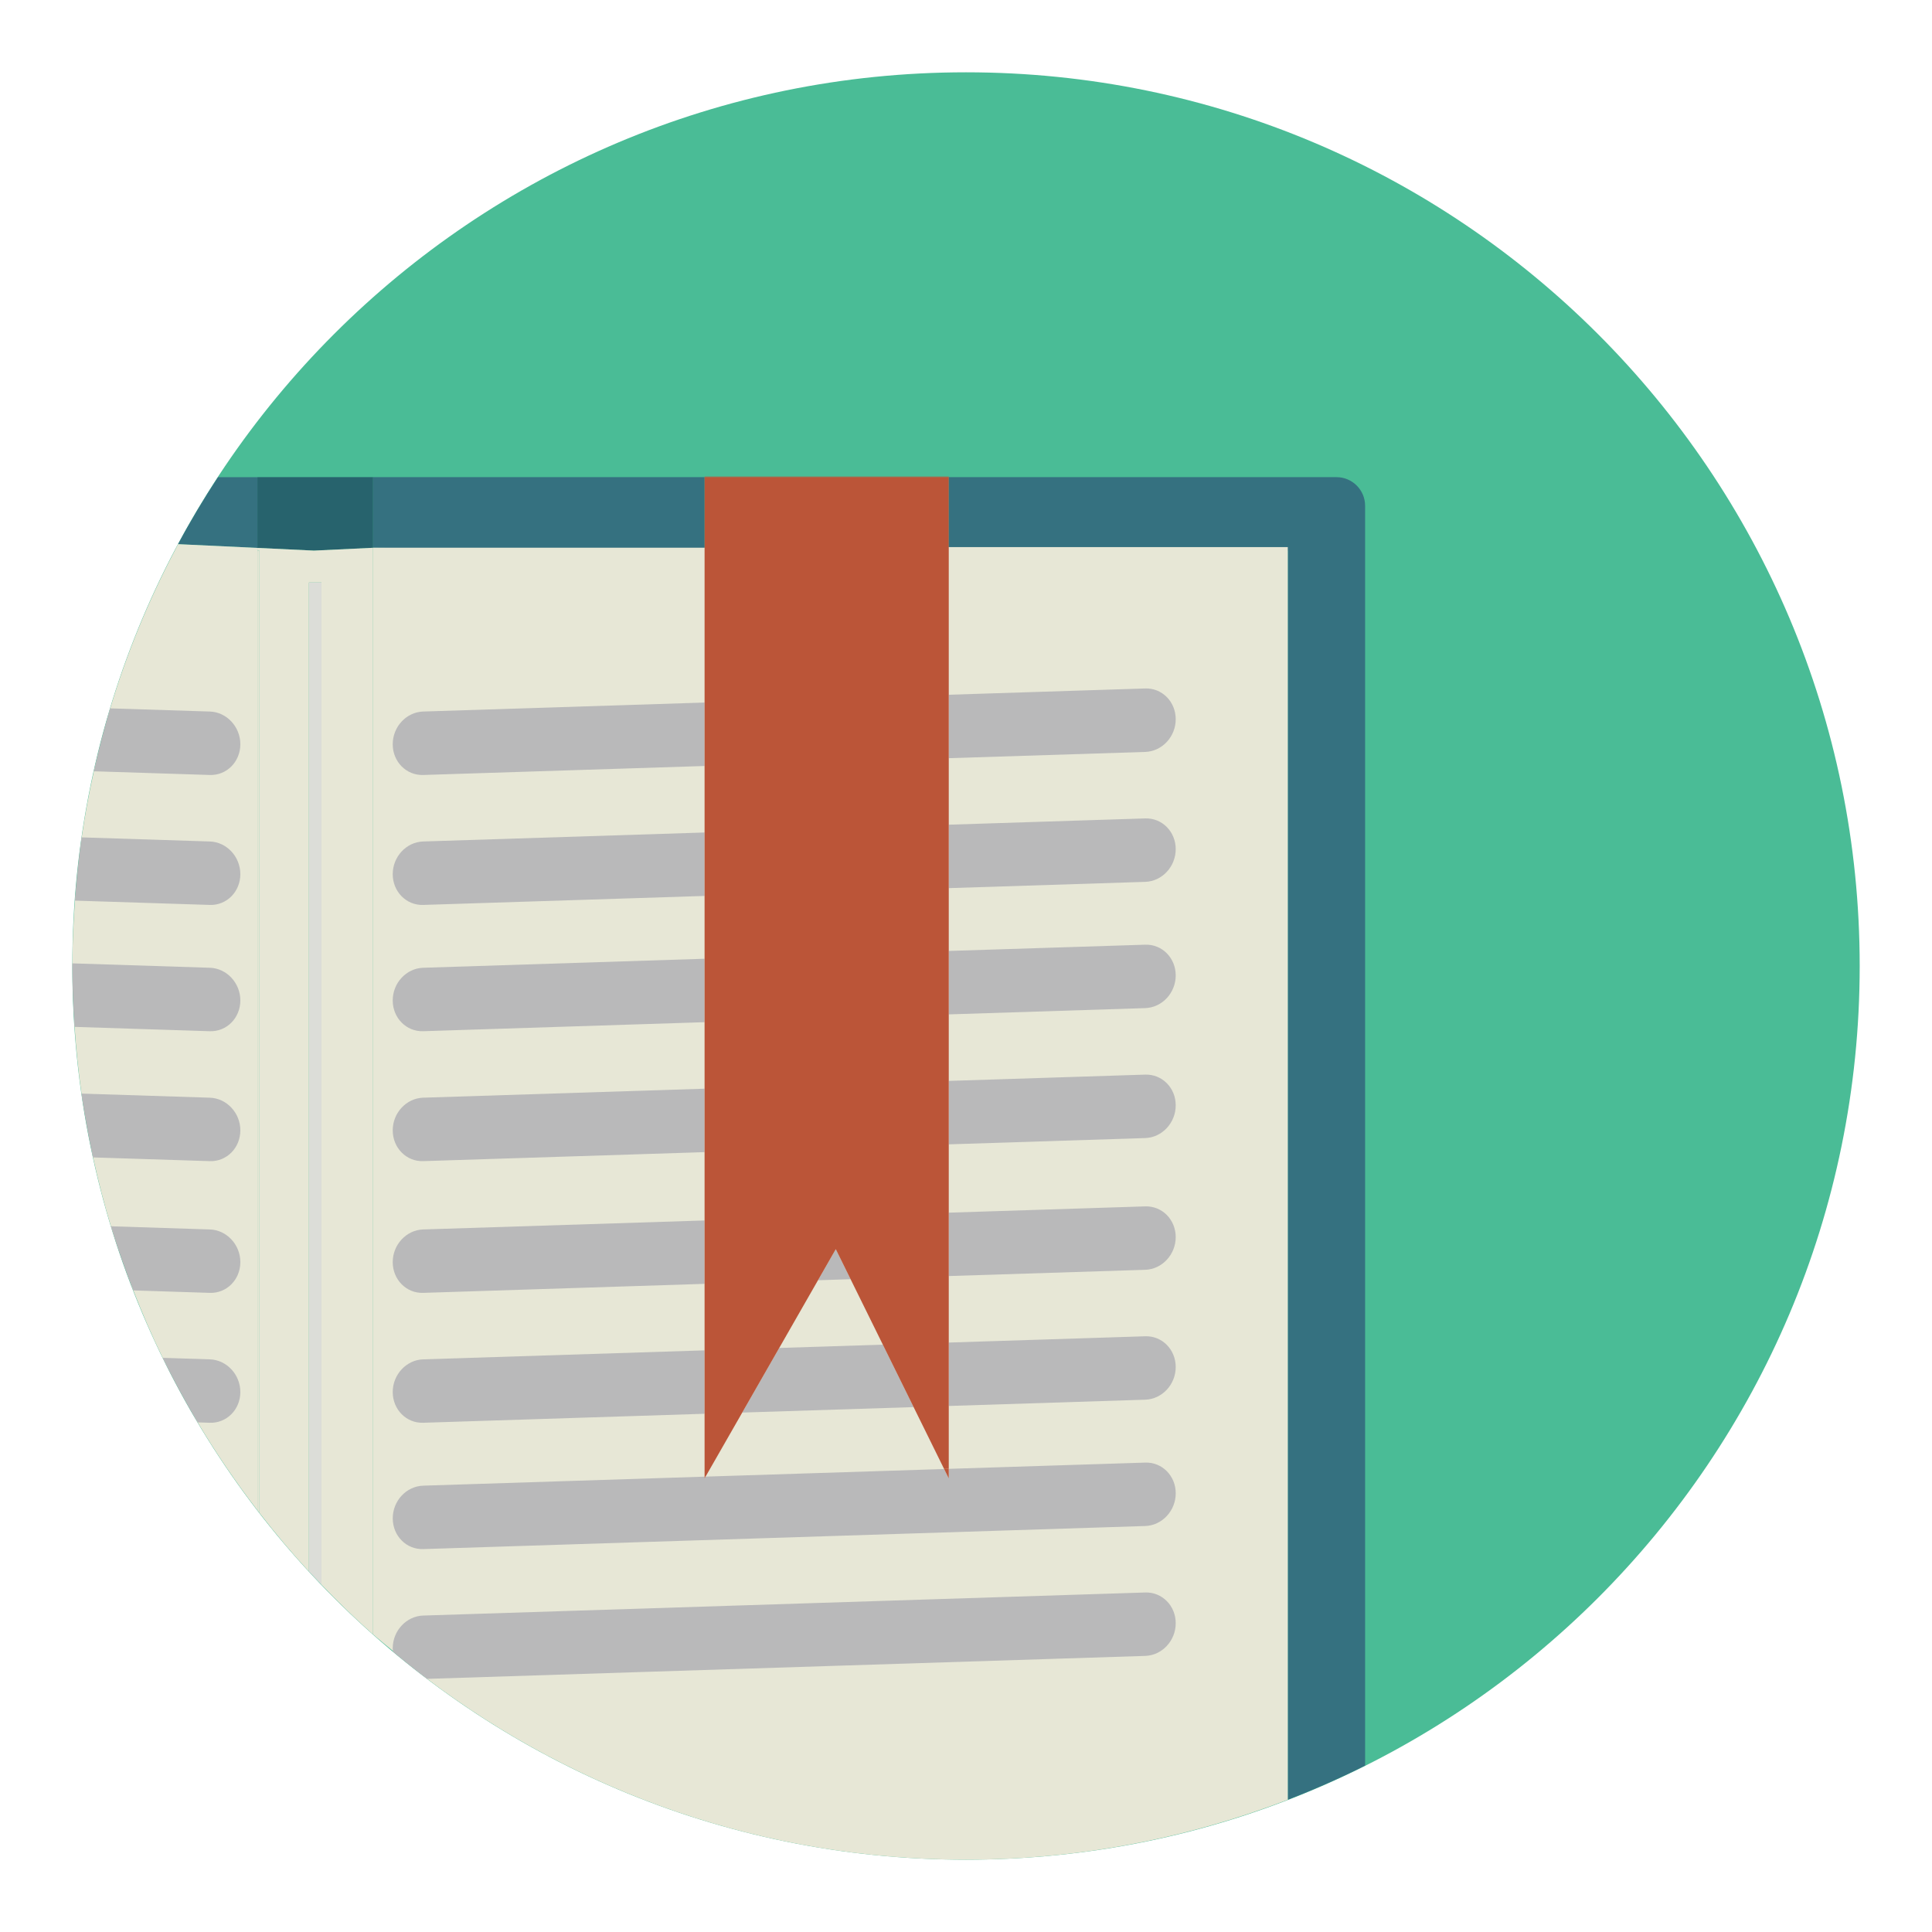
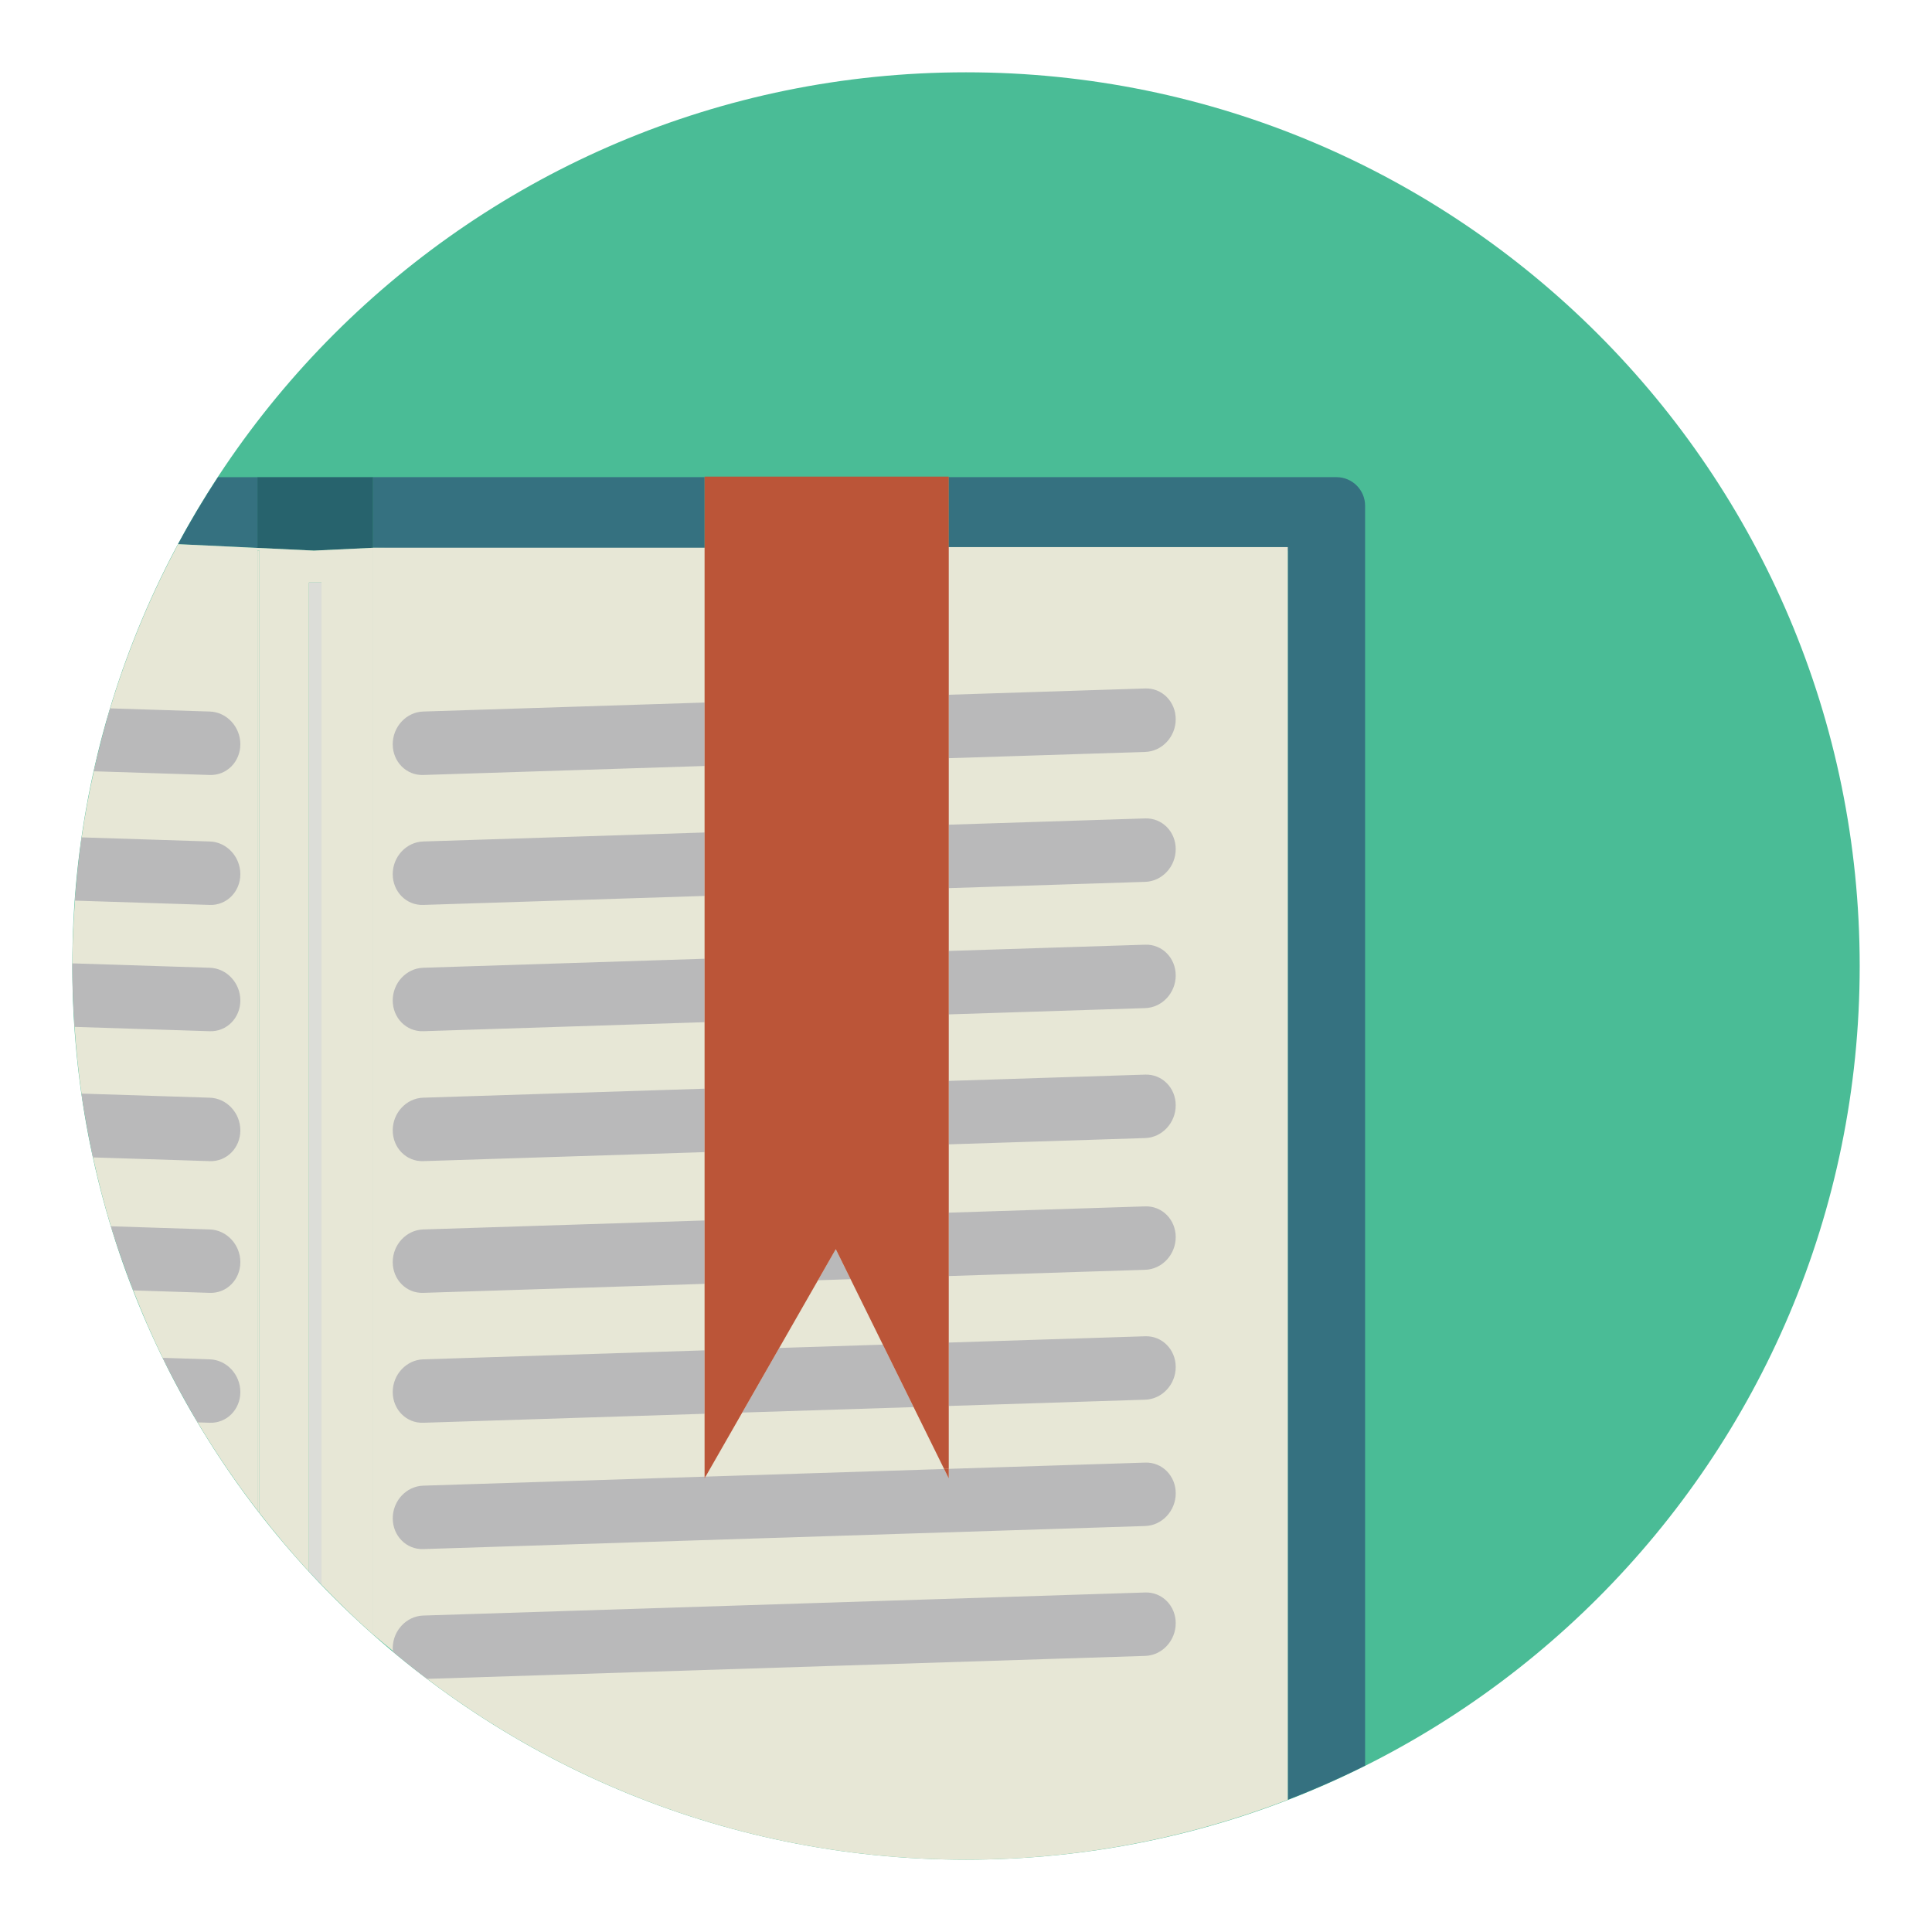
- <svg xmlns="http://www.w3.org/2000/svg" version="1.1" id="Layer_1" x="0px" y="0px" width="136.914px" height="136.913px" viewBox="0 0 136.914 136.913" enable-background="new 0 0 136.914 136.913" xml:space="preserve">
-   <g>
-     <g>
-       <circle fill="#4ABC96" cx="68.457" cy="68.457" r="63.333" />
-     </g>
-     <g>
-       <g>
-         <path fill="#357180" d="M12.618,38.563l5.623,0.266v-5.014h-2.793C14.44,35.354,13.491,36.934,12.618,38.563z" />
-         <polygon fill="#357180" points="26.439,38.82 49.931,39.02 49.931,33.814 26.439,33.814    " />
-         <path fill="#357180" d="M94.713,33.814H67.235v5.205h24.027v88.521c1.871-0.723,3.697-1.529,5.478-2.418V35.84     C96.74,34.725,95.833,33.814,94.713,33.814z" />
-       </g>
-       <g>
-         <polygon fill="#27636D" points="22.248,39.02 26.439,38.82 26.439,33.814 18.241,33.814 18.241,38.828    " />
-       </g>
-       <g>
-         <path fill="#E7E7D6" d="M18.389,39.02h-0.147v68.012c0.049,0.063,0.099,0.125,0.147,0.188V39.02z" />
-       </g>
-       <g>
-         <polygon fill="#E7E7D6" points="62.565,95.291 60.278,90.652 57.968,90.727 55.221,95.525    " />
-       </g>
-       <g>
-         <polygon fill="#E7E7D6" points="50.001,104.643 66.908,104.104 64.746,99.717 52.601,100.104    " />
-       </g>
-       <g>
-         <path fill="#E7E7D6" d="M12.618,38.563c-0.082,0.15-0.155,0.305-0.234,0.457c-1.864,3.543-3.403,7.279-4.576,11.18l-1.158,4.459     c-0.343,1.541-0.635,3.102-0.863,4.684l-0.475,4.482c-0.107,1.469-0.178,2.949-0.183,4.445l0.157,4.502     c0.107,1.592,0.268,3.17,0.49,4.727l0.818,4.523c0.361,1.65,0.779,3.281,1.267,4.881l1.585,4.545     c0.633,1.625,1.321,3.223,2.082,4.777l2.479,4.574c1.289,2.166,2.705,4.244,4.234,6.232V39.02v-0.191L12.618,38.563z" />
-         <path fill="#E7E7D6" d="M67.235,38.771l-17.305,0.043H26.439v77.014c0.467,0.414,3.826,3.146,3.826,3.146     c10.618,8.039,23.845,12.816,38.19,12.816c7.018,0,13.762-1.158,20.07-3.266c0.922-0.309,1.834-0.635,2.736-0.984v-88.77H67.235z     " />
-         <path fill="#E7E7D6" d="M22.248,39.02l-4.007-0.191v0.191h0.147v68.199c1.111,1.434,2.276,2.822,3.505,4.154V41.279h0.354h0.534     v71.025c1.127,1.174,2.293,2.309,3.506,3.393c0.05,0.045,0.102,0.086,0.151,0.131V39.02V38.82L22.248,39.02z" />
-       </g>
-       <path fill="#DCDDD8" d="M22.248,41.279h-0.354v70.094c0.116,0.127,0.237,0.246,0.354,0.371c0.177,0.189,0.355,0.375,0.534,0.561    V41.279H22.248z" />
-       <g>
-         <path fill="#B9B9BA" d="M17.032,52.742c0-1.242-0.969-2.279-2.161-2.318l-7.063-0.225c-0.439,1.463-0.823,2.951-1.158,4.459     l8.222,0.262C16.063,54.959,17.032,53.984,17.032,52.742z" />
-       </g>
-       <g>
-         <path fill="#B9B9BA" d="M17.032,61.949c0-1.242-0.969-2.277-2.161-2.316l-9.085-0.291c-0.213,1.479-0.366,2.975-0.475,4.482     l9.56,0.305C16.063,64.168,17.032,63.191,17.032,61.949z" />
-       </g>
-       <g>
-         <path fill="#B9B9BA" d="M17.032,70.898c0-1.242-0.969-2.279-2.161-2.316L5.129,68.27c-0.001,0.064-0.005,0.125-0.005,0.188     c0,1.453,0.066,2.887,0.162,4.314l9.585,0.307C16.063,73.117,17.032,72.141,17.032,70.898z" />
-       </g>
-       <g>
-         <path fill="#B9B9BA" d="M17.032,80.104c0-1.24-0.969-2.275-2.161-2.314l-9.095-0.291c0.219,1.527,0.494,3.033,0.818,4.523     l8.276,0.264C16.063,82.324,17.032,81.348,17.032,80.104z" />
-       </g>
-       <g>
-         <path fill="#B9B9BA" d="M17.032,89.443c0-1.242-0.969-2.277-2.161-2.316l-7.01-0.225c0.469,1.543,1.003,3.055,1.585,4.545     l5.425,0.174C16.063,91.66,17.032,90.684,17.032,89.443z" />
-       </g>
-       <g>
-         <path fill="#B9B9BA" d="M17.032,98.648c0-1.238-0.969-2.277-2.161-2.316l-3.343-0.107c0.764,1.564,1.593,3.088,2.479,4.574     l0.864,0.027C16.063,100.865,17.032,99.891,17.032,98.648z" />
-       </g>
-       <g>
-         <path fill="#B9B9BA" d="M29.989,50.424c-1.192,0.039-2.158,1.076-2.158,2.318s0.966,2.217,2.158,2.178l19.941-0.637v-4.496     L29.989,50.424z" />
-       </g>
-       <g>
-         <path fill="#B9B9BA" d="M81.159,53.287c1.193-0.041,2.16-1.076,2.16-2.318c0-1.244-0.967-2.219-2.16-2.18l-13.924,0.445v4.496     L81.159,53.287z" />
-       </g>
-       <g>
-         <path fill="#B9B9BA" d="M81.159,62.494c1.193-0.039,2.16-1.076,2.16-2.318s-0.967-2.217-2.16-2.178l-13.924,0.445v4.496     L81.159,62.494z" />
-       </g>
-       <g>
-         <path fill="#B9B9BA" d="M29.989,59.633c-1.192,0.039-2.158,1.074-2.158,2.316s0.966,2.219,2.158,2.18l19.941-0.637v-4.496     L29.989,59.633z" />
-       </g>
-       <g>
-         <path fill="#B9B9BA" d="M29.989,68.582c-1.192,0.037-2.158,1.074-2.158,2.316s0.966,2.219,2.158,2.18l19.941-0.639v-4.496     L29.989,68.582z" />
-       </g>
-       <g>
-         <path fill="#B9B9BA" d="M81.159,71.441c1.193-0.039,2.16-1.074,2.16-2.316s-0.967-2.219-2.16-2.178l-13.924,0.443v4.496     L81.159,71.441z" />
-       </g>
-       <g>
-         <path fill="#B9B9BA" d="M81.159,80.65c1.193-0.039,2.16-1.078,2.16-2.32s-0.967-2.215-2.16-2.176L67.235,76.6v4.496L81.159,80.65     z" />
-       </g>
-       <g>
-         <path fill="#B9B9BA" d="M29.989,77.789c-1.192,0.039-2.158,1.074-2.158,2.314c0,1.244,0.966,2.221,2.158,2.182l19.941-0.637     v-4.496L29.989,77.789z" />
-       </g>
-       <g>
-         <path fill="#B9B9BA" d="M81.159,89.986c1.193-0.039,2.16-1.078,2.16-2.316c0-1.242-0.967-2.217-2.16-2.178l-13.924,0.445v4.492     L81.159,89.986z" />
-       </g>
-       <g>
-         <path fill="#B9B9BA" d="M29.989,87.127c-1.192,0.039-2.158,1.074-2.158,2.316c0,1.24,0.966,2.217,2.158,2.178l19.941-0.639V86.49     L29.989,87.127z" />
-       </g>
-       <g>
-         <polygon fill="#B9B9BA" points="59.229,88.523 57.968,90.727 60.278,90.652    " />
-       </g>
-       <g>
-         <path fill="#B9B9BA" d="M81.159,99.191c1.193-0.039,2.16-1.074,2.16-2.316c0-1.24-0.967-2.217-2.16-2.178l-13.924,0.445v4.494     L81.159,99.191z" />
-       </g>
-       <g>
-         <path fill="#B9B9BA" d="M29.989,96.332c-1.192,0.039-2.158,1.078-2.158,2.316c0,1.242,0.966,2.217,2.158,2.178l19.941-0.637     v-4.494L29.989,96.332z" />
-       </g>
-       <g>
-         <polygon fill="#B9B9BA" points="52.601,100.104 64.746,99.717 62.565,95.291 55.221,95.525    " />
-       </g>
-       <g>
-         <path fill="#B9B9BA" d="M66.908,104.104l-16.907,0.539l-0.07,0.125v-0.123l-19.941,0.639c-1.192,0.037-2.158,1.074-2.158,2.314     c0,1.242,0.966,2.219,2.158,2.18l51.17-1.635c1.193-0.039,2.16-1.078,2.16-2.318s-0.967-2.217-2.16-2.176l-13.924,0.443v0.676     L66.908,104.104z" />
-       </g>
-       <g>
-         <path fill="#B9B9BA" d="M81.159,117.348c1.193-0.039,2.16-1.074,2.16-2.318c0-1.238-0.967-2.215-2.16-2.176l-51.17,1.635     c-1.192,0.039-2.158,1.078-2.158,2.316c0,0.086,0.016,0.166,0.024,0.25c0.788,0.658,1.591,1.299,2.41,1.92L81.159,117.348z" />
-       </g>
-       <g>
-         <rect x="49.931" y="33.775" fill="#BB5538" width="17.305" height="0.039" />
-       </g>
-       <polygon fill="#BB5538" points="49.931,33.814 49.931,104.645 50.001,104.643 59.229,88.523 66.908,104.104 67.235,104.092     67.235,33.814   " />
-       <g>
-         <polygon fill="#BB5538" points="50.001,104.643 49.931,104.645 49.931,104.768    " />
-       </g>
-       <g>
-         <polygon fill="#BB5538" points="67.235,104.768 67.235,104.092 66.908,104.104    " />
-       </g>
-     </g>
-   </g>
+ <svg xmlns="http://www.w3.org/2000/svg" width="136.914" height="136.913" viewBox="0 0 136.914 136.913">
+   <circle fill="#4ABC96" cx="68.457" cy="68.457" r="63.333" />
+   <path d="M12.618 38.563l5.623.266v-5.014h-2.793c-1.008 1.539-1.957 3.119-2.83 4.748zm13.821.257l23.492.2v-5.206H26.439m68.274 0H67.235v5.205h24.027v88.521c1.871-.723 3.697-1.529 5.478-2.418V35.84c0-1.115-.907-2.026-2.027-2.026z" fill="#357180" />
+   <path fill="#27636D" d="M22.248 39.02l4.191-.2v-5.006h-8.198v5.014" />
+   <path fill="#E7E7D6" d="M18.389 39.02h-.147v68.012c.049.063.099.125.147.188v-68.2zm44.176 56.271l-2.287-4.639-2.31.075-2.747 4.798m-5.22 9.118l16.907-.539-2.162-4.387-12.145.387" />
+   <path d="M12.618 38.563c-.082.15-.155.305-.234.457-1.864 3.543-3.403 7.279-4.576 11.18L6.65 54.659c-.343 1.541-.635 3.102-.863 4.684l-.475 4.482c-.107 1.469-.178 2.949-.183 4.445l.157 4.502c.107 1.592.268 3.17.49 4.727l.818 4.523c.361 1.65.779 3.281 1.267 4.881l1.585 4.545c.633 1.625 1.321 3.223 2.082 4.777l2.479 4.574c1.289 2.166 2.705 4.244 4.234 6.232V38.829l-5.623-.266zm54.617.208l-17.305.043H26.439v77.014c.467.414 3.826 3.146 3.826 3.146 10.618 8.039 23.845 12.816 38.19 12.816 7.018 0 13.762-1.158 20.07-3.266.922-.309 1.834-.635 2.736-.984V38.77H67.235zm-44.987.249l-4.007-.191v.191h.147v68.199c1.111 1.434 2.276 2.822 3.505 4.154V41.279h.888v71.025c1.127 1.174 2.293 2.309 3.506 3.393.05.045.102.086.151.131V38.82l-4.19.2z" fill="#E7E7D6" />
+   <path fill="#DCDDD8" d="M22.248 41.279h-.354v70.094c.116.127.237.246.354.371.177.189.355.375.534.561V41.279h-.534z" />
+   <path fill="#B9B9BA" d="M17.032 52.742c0-1.242-.969-2.279-2.161-2.318l-7.063-.225c-.439 1.463-.823 2.951-1.158 4.459l8.222.262c1.191.039 2.16-.936 2.16-2.178zm0 9.207c0-1.242-.969-2.277-2.161-2.316l-9.085-.291c-.213 1.479-.366 2.975-.475 4.482l9.56.305c1.192.039 2.161-.938 2.161-2.18zm0 8.949c0-1.242-.969-2.279-2.161-2.316l-9.742-.312c-.001.064-.005.125-.005.188 0 1.453.066 2.887.162 4.314l9.585.307c1.192.038 2.161-.938 2.161-2.181zm0 9.206c0-1.24-.969-2.275-2.161-2.314l-9.095-.291c.219 1.527.494 3.033.818 4.523l8.276.264c1.193.038 2.162-.938 2.162-2.182zm0 9.339c0-1.242-.969-2.277-2.161-2.316l-7.01-.225c.469 1.543 1.003 3.055 1.585 4.545l5.425.174c1.192.039 2.161-.937 2.161-2.178zm0 9.205c0-1.238-.969-2.277-2.161-2.316l-3.343-.107c.764 1.564 1.593 3.088 2.479 4.574l.864.027c1.192.039 2.161-.935 2.161-2.178zm12.957-48.224c-1.192.039-2.158 1.076-2.158 2.318s.966 2.217 2.158 2.178l19.941-.637v-4.496l-19.941.637zm51.17 2.863c1.193-.041 2.16-1.076 2.16-2.318 0-1.244-.967-2.219-2.16-2.18l-13.924.445v4.496l13.924-.443zm0 9.207c1.193-.039 2.16-1.076 2.16-2.318s-.967-2.217-2.16-2.178l-13.924.445v4.496l13.924-.445zm-51.17-2.861c-1.192.039-2.158 1.074-2.158 2.316s.966 2.219 2.158 2.18l19.941-.637v-4.496l-19.941.637zm0 8.949c-1.192.037-2.158 1.074-2.158 2.316s.966 2.219 2.158 2.18l19.941-.639v-4.496l-19.941.639zm51.17 2.859c1.193-.039 2.16-1.074 2.16-2.316s-.967-2.219-2.16-2.178l-13.924.443v4.496l13.924-.445zm0 9.209c1.193-.039 2.16-1.078 2.16-2.32s-.967-2.215-2.16-2.176l-13.924.446v4.496l13.924-.446zm-51.17-2.861c-1.192.039-2.158 1.074-2.158 2.314 0 1.244.966 2.221 2.158 2.182l19.941-.637v-4.496l-19.941.637zm51.17 12.197c1.193-.039 2.16-1.078 2.16-2.316 0-1.242-.967-2.217-2.16-2.178l-13.924.445v4.492l13.924-.443zm-51.17-2.859c-1.192.039-2.158 1.074-2.158 2.316 0 1.24.966 2.217 2.158 2.178l19.941-.639V86.49l-19.941.637zm29.24 1.396l-1.261 2.204 2.31-.075m20.881 8.539c1.193-.039 2.16-1.074 2.16-2.316 0-1.24-.967-2.217-2.16-2.178l-13.924.445v4.494l13.924-.445zm-51.17-2.859c-1.192.039-2.158 1.078-2.158 2.316 0 1.242.966 2.217 2.158 2.178l19.941-.637v-4.494l-19.941.637zm22.612 3.772l12.145-.387-2.181-4.426-7.344.234m11.687 8.579l-16.907.539-.07.125v-.123l-19.941.639c-1.192.037-2.158 1.074-2.158 2.314 0 1.242.966 2.219 2.158 2.18l51.17-1.635c1.193-.039 2.16-1.078 2.16-2.318s-.967-2.217-2.16-2.176l-13.924.443v.676l-.328-.664zm14.251 13.244c1.193-.039 2.16-1.074 2.16-2.318 0-1.238-.967-2.215-2.16-2.176l-51.17 1.635c-1.192.039-2.158 1.078-2.158 2.316 0 .086.016.166.024.25.788.658 1.591 1.299 2.41 1.92l50.894-1.627z" />
+   <path fill="#BB5538" d="M49.931 33.775h17.305v.039H49.931zm0 .039v70.831l.07-.002 9.228-16.12 7.679 15.581.327-.012V33.814" />
+   <path fill="#BB5538" d="M50.001 104.643l-.07.002v.123m17.304 0v-.676l-.327.012" />
</svg>
